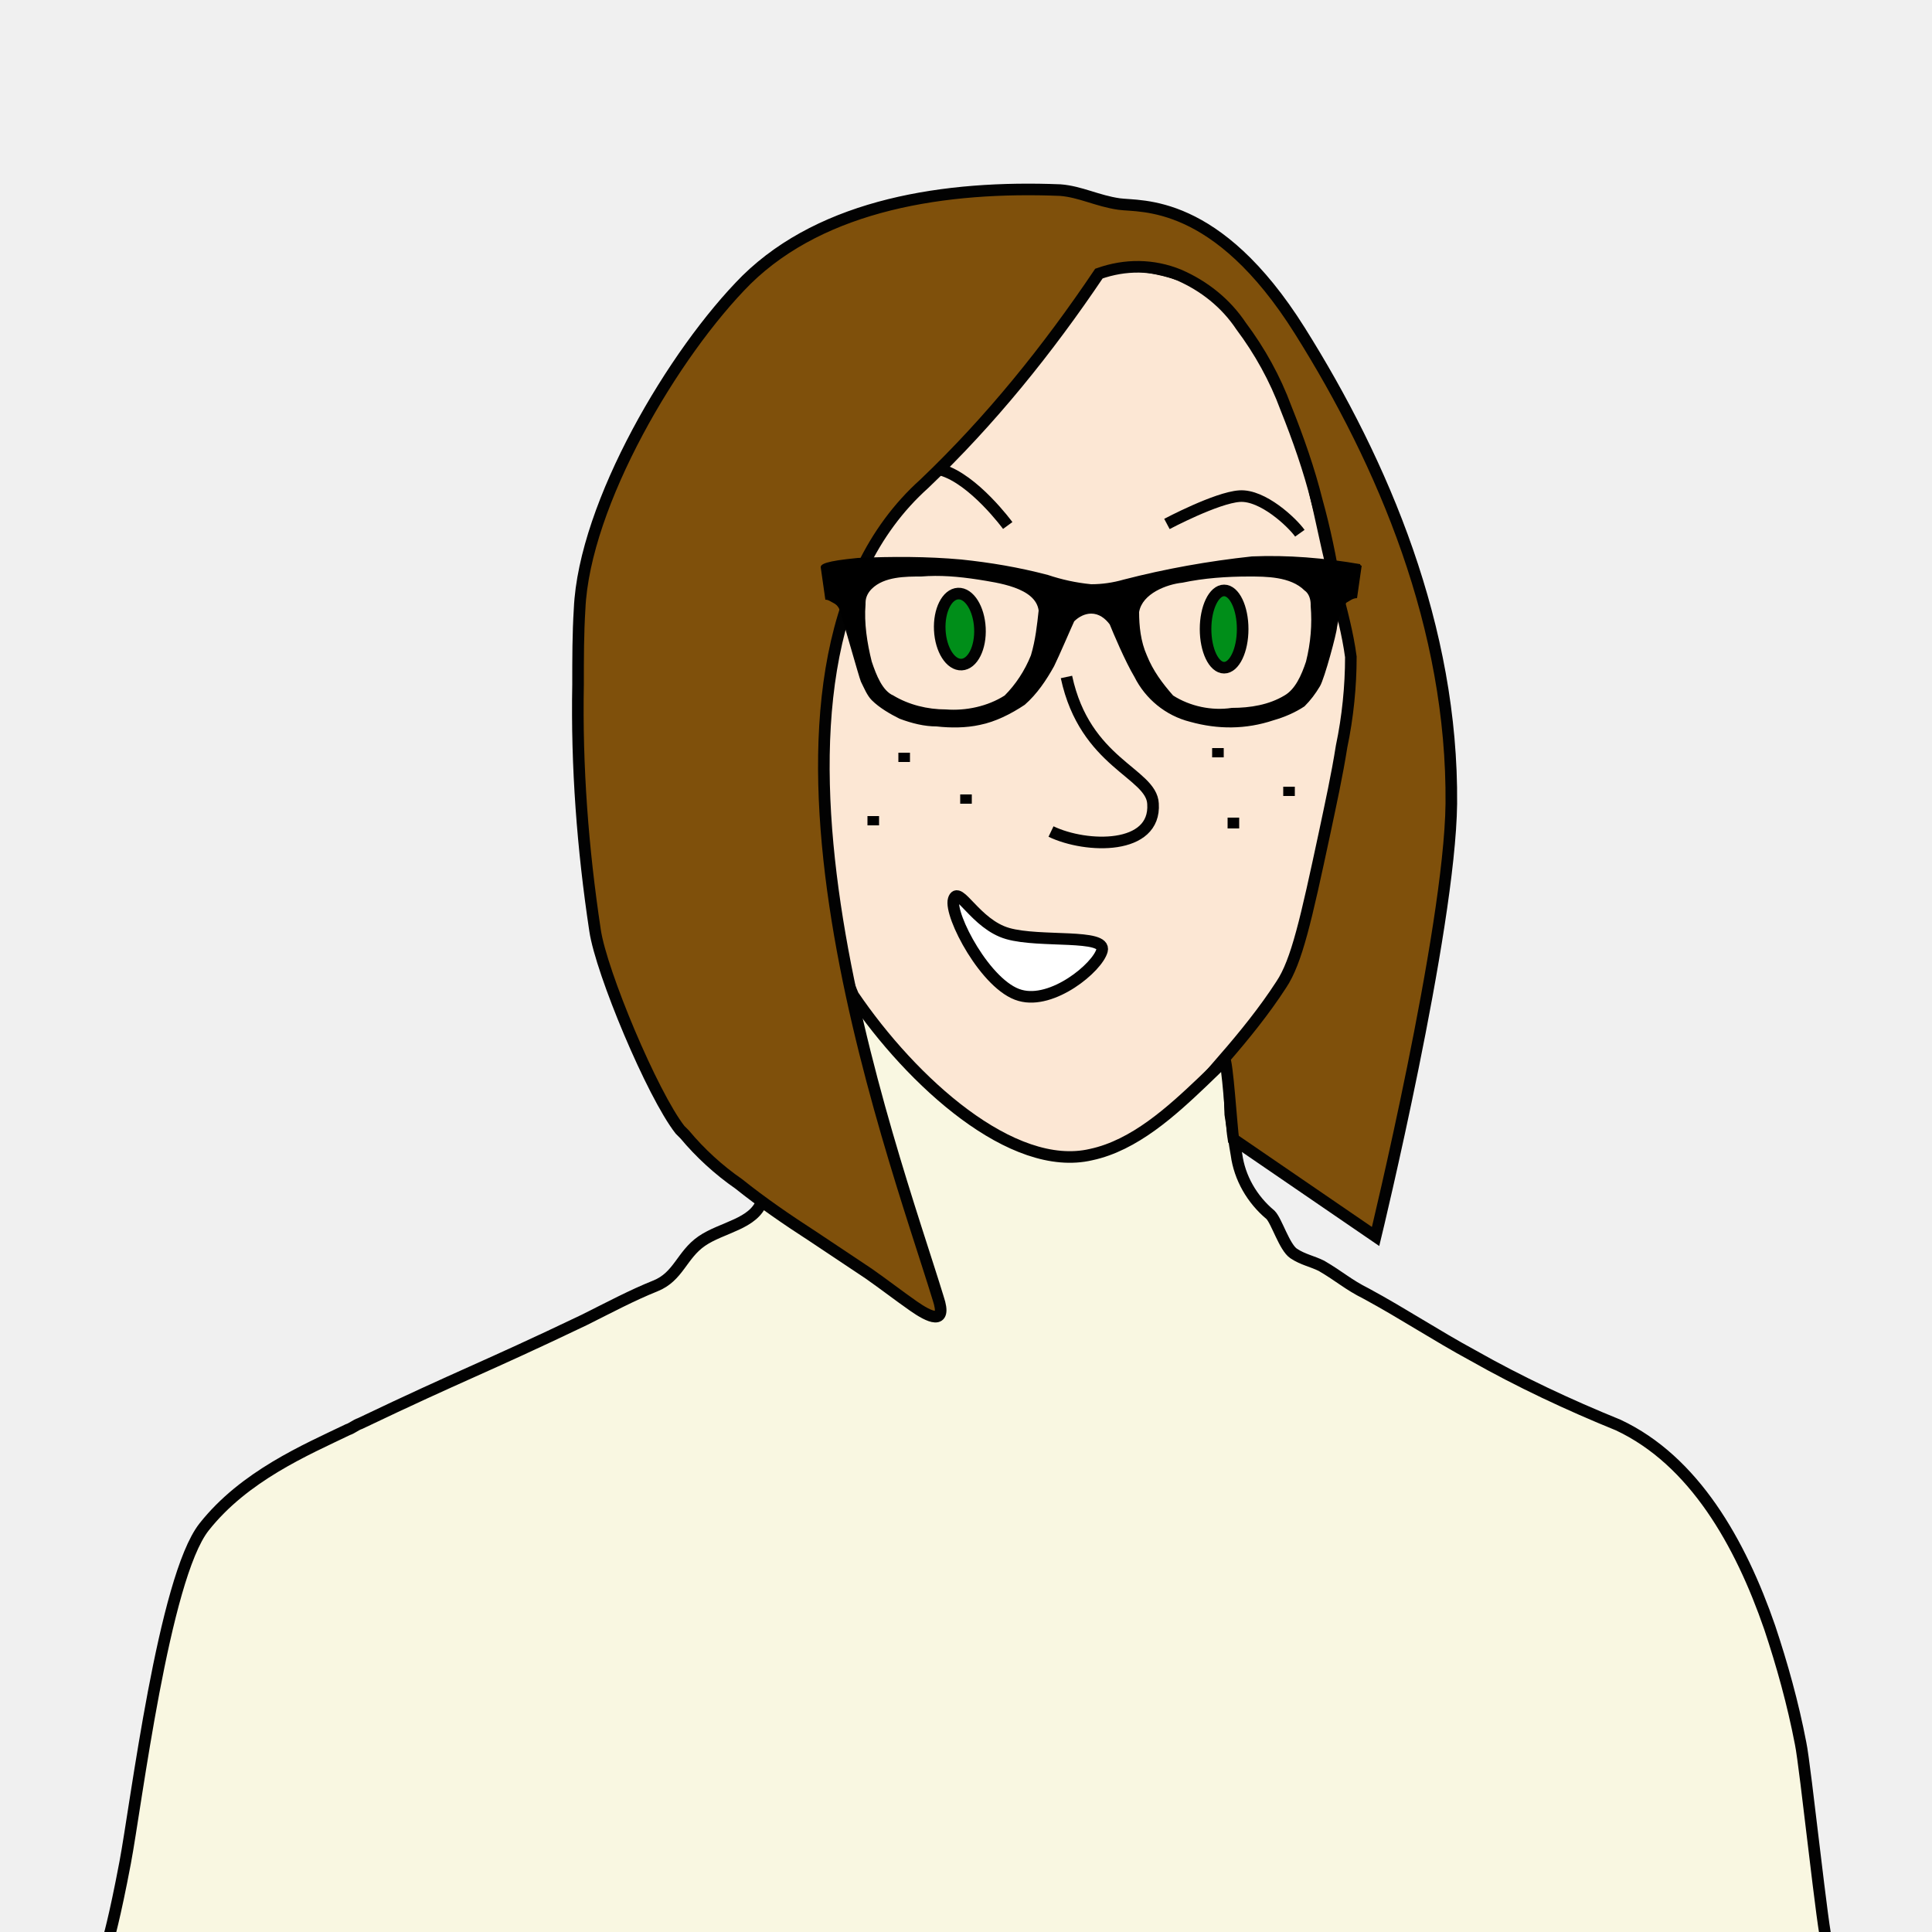
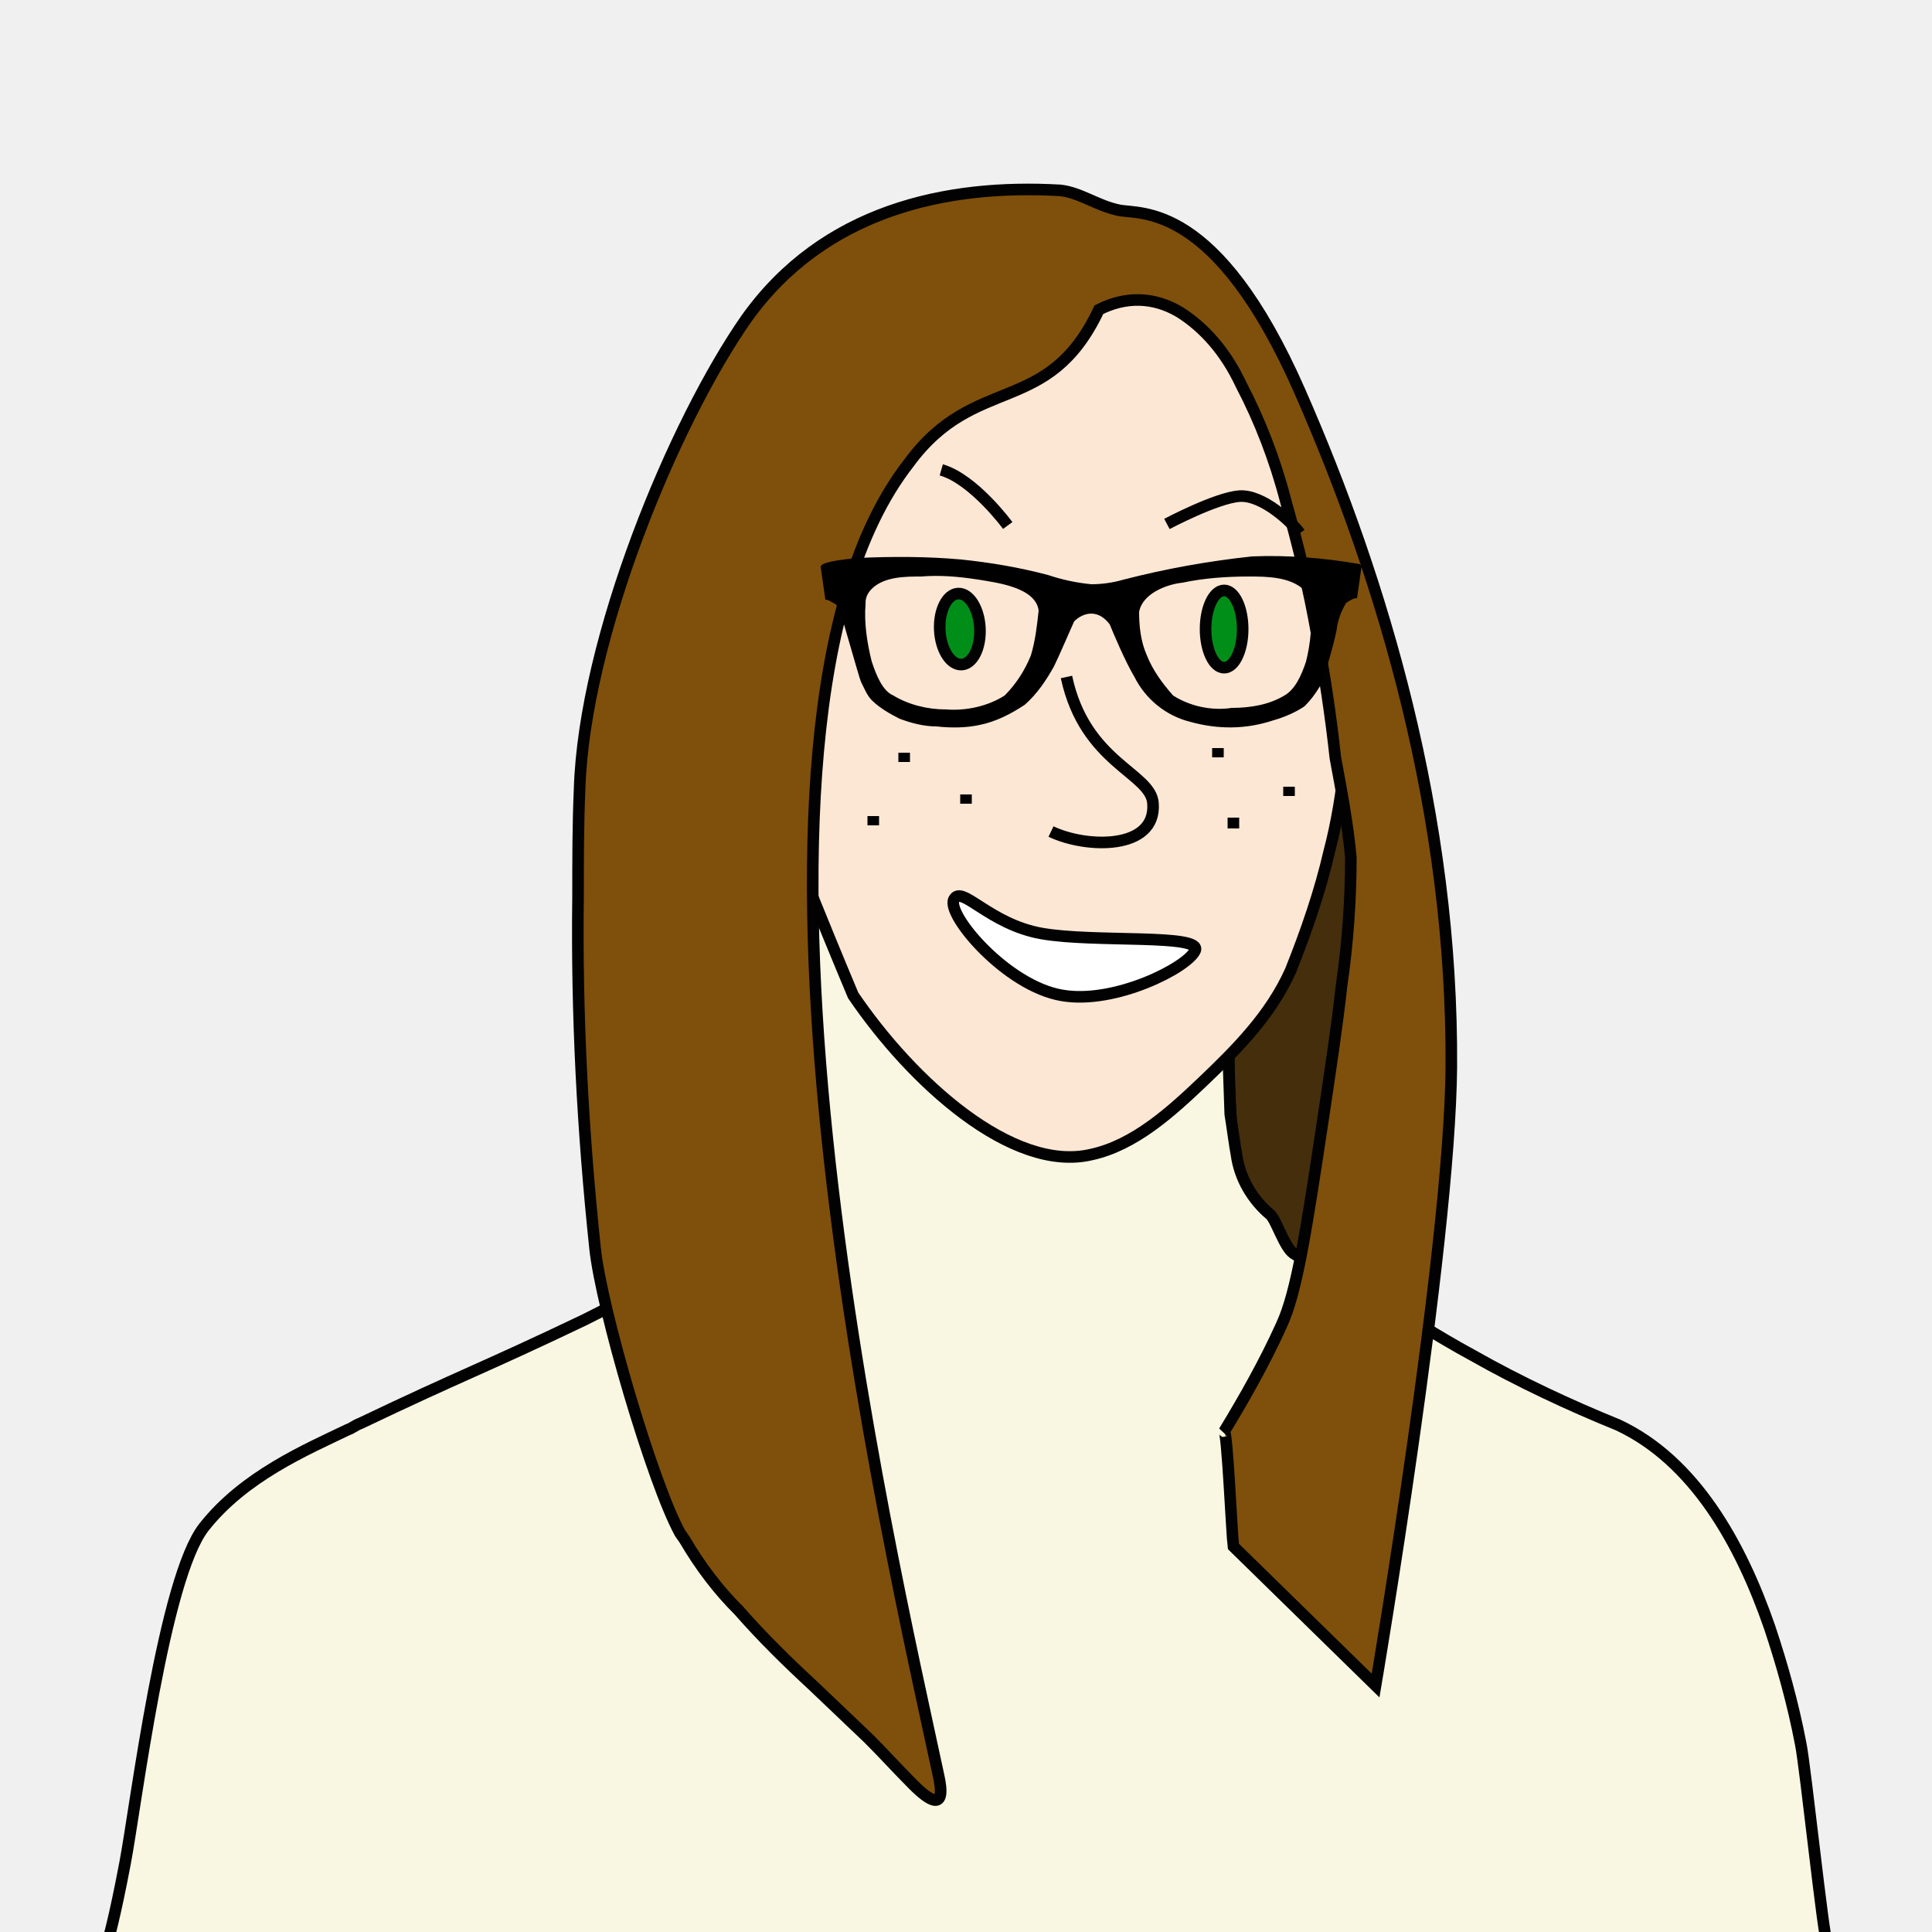
- <svg xmlns="http://www.w3.org/2000/svg" version="1.1" id="Layer_1" x="0px" y="0px" viewBox="0 0 125 125" style="enable-background:new 0 0 125 125;" xml:space="preserve">
-   <style type="text/css">
- 	.st0{fill:#FCE7D4;stroke:#020202;stroke-width:0.75;stroke-miterlimit:10;}
- 	.st1{fill:#F9F7E1;stroke:#020202;stroke-width:0.75;stroke-miterlimit:10;}
- 	.st2{fill:#7F500B;stroke:#020202;stroke-width:0.75;stroke-miterlimit:10;}
- 	.st3{fill:none;stroke:#020202;stroke-width:0.75;stroke-miterlimit:10;}
- 	.st4{fill:#FFFFFF;stroke:#020202;stroke-width:0.75;stroke-miterlimit:10;}
- 	.st5{fill:#008E19;stroke:#020202;stroke-width:0.75;stroke-miterlimit:10;}
- 	.st6{fill:#008E19;stroke:#020202;stroke-width:0.75;stroke-miterlimit:10;}
- 	.st7{fill:none;stroke:#000000;stroke-width:0.75;stroke-miterlimit:10;}
- </style>
-   <g id="Layer_141">
-     <path class="st0" d="M48.2,79.1c1.2-0.5,3.7-3.5,3.7-3.5c0.7-2.5,1.3-5,1.7-7.5c0.3-2.7,0.7-9.9,0.7-9.9l25.2,1.2c0,0,0,7.1,0,7.9   c0,2.7,0.1,5.3,0.4,8c0.1,2.6,1,5.2,2.7,7.2c1.2,1.2,2.5,2.3,3.9,3.3c0,0,4.4,2.3,5.6,3.1c1.1,0.7,2.2,1.3,3.4,1.8   c0,0,3.5,7.3-0.8,13.4s-18.6,7.9-27.4,6S37.2,95.7,40.2,89.7S43.6,81.1,48.2,79.1z" />
-     <g id="turtleneck">
-       <path class="st1" d="M118.2,125.6c-0.2,0-1.4-11.4-1.7-12.8c-0.5-2.6-1.2-5.1-2-7.5c-1.9-5.5-4.9-10.8-9.8-13.1    c-3.2-1.3-6.4-2.8-9.4-4.5c-2.4-1.3-4.5-2.7-6.9-4c-1.2-0.6-1.7-1.1-2.9-1.8c-0.6-0.3-1.2-0.4-1.8-0.8s-1.1-2.1-1.5-2.5    c-1.2-1-2-2.4-2.2-3.9c-0.1-0.5-0.3-2-0.4-2.6c0-0.2-0.4-10.4-0.2-9l-29.5-4l0.4,13.1c0,0.9-0.8,2-0.6,2.9    c0.1,0.9-0.1,1.8-0.4,2.6c-0.5,1.5-2.6,1.7-3.9,2.6s-1.5,2.3-3,2.9s-3,1.4-4.6,2.2c-6.7,3.2-7.8,3.5-14.5,6.7    c-0.3,0.1-0.5,0.3-0.8,0.4c-2.7,1.3-6.7,3-9.3,6.3s-4.4,18-5.1,21.7s-1.1,5-1.1,5" />
-     </g>
-     <path class="st0" d="M87.8,43.7c0,0-0.3-2.2-0.3-2.3c-0.2-0.5-0.3-1-0.5-1.5c-0.1-0.2-0.2-0.4-0.2-0.6c-0.3-1.4-0.7-2.8-1-4.2   s-0.6-2.7-0.9-4c-0.9-3.9-2.4-8.6-5.3-11.4c-1.9-1.8-4.6-2.5-7.2-2.6c-4.7-0.4-9.3,0.5-13.6,2.4c-3.7,1.9-7,4.6-9.5,8   c-2.7,3.6-2.5,8-2,12.3c0.4,3.2,1.1,6.4,2,9.5c1.3,4.2,5.9,15.1,5.9,15.1C59,70,65.5,75.9,70.6,74.7c2.8-0.6,5.2-2.8,7.2-4.7   c2.2-2.1,4.4-4.3,5.7-7.2c1-2.5,1.9-5.1,2.5-7.7c0.5-1.9,0.8-3.8,1-5.7c0.1-1,0.8-1.6,0.8-2.5c0-0.7,0.2-0.7,0.2-1.3   c0-0.3-0.1-0.6-0.2-0.9c0-0.2-0.1-0.3-0.1-0.5C87.8,44,87.8,43.8,87.8,43.7z" />
-     <path class="st2" d="M79.8,73.7L89,80c0,0,4.8-19.8,4.9-28c0.1-11.4-4.4-22-9.8-30.6s-10.3-8-11.7-8.2s-2.5-0.8-3.8-0.9   c-7.4-0.3-15.3,0.9-20.3,5.8c-4.7,4.7-10.5,14.5-10.8,21.3c-0.1,1.6-0.1,3.2-0.1,4.9c-0.1,5.3,0.3,10.6,1.1,15.9   c0.4,2.7,3.7,10.6,5.5,12.9l0.3,0.3c1,1.2,2.2,2.3,3.5,3.2c1.5,1.2,3.1,2.3,4.8,3.4c1.2,0.8,2.4,1.6,3.6,2.4c1,0.7,1.9,1.4,2.9,2.1   s2.2,1.3,1.6-0.5c-3-9.8-14.5-40.5-0.9-52.7c4.3-4.1,8-8.7,11.3-13.6c1.7-0.6,3.5-0.6,5.2,0.1c1.6,0.7,3,1.8,4,3.3   c1.2,1.6,2.2,3.4,2.9,5.3c0.8,2,1.5,4,2,6c0.5,1.8,0.9,3.7,1.2,5.6c0.4,1.5,0.8,3,1,4.5c0,1.9-0.2,3.9-0.6,5.8   c-0.3,1.9-0.7,3.7-1.1,5.6c-1.2,5.6-1.8,8.3-2.8,9.8c-1.1,1.7-2.4,3.3-3.7,4.8C79.4,68.4,79.7,73.2,79.8,73.7z" />
-     <path class="st3" d="M75.5,33.9c0,0,3.2-1.7,4.7-1.8s3.4,1.7,3.9,2.4" />
-     <path class="st4" d="M66,64.4c2.1,0.6,5-1.8,5.3-2.9s-4-0.5-6.1-1.1s-3.2-3.2-3.5-2.2S63.8,63.8,66,64.4z" />
-     <path class="st3" d="M65.2,34c0,0-2.2-3-4.3-3.6" />
-     <ellipse class="st5" cx="79.2" cy="40.7" rx="1.2" ry="2.5" />
-     <ellipse transform="matrix(0.9988 -4.954566e-02 4.954566e-02 0.9988 -1.9403 3.1268)" class="st6" cx="62.1" cy="40.7" rx="1.3" ry="2.3" />
-     <path id="nose-4" class="st3" d="M69,43.8c1.2,5.6,5.5,6.2,5.6,8.2c0.2,3-4.3,2.9-6.6,1.8" />
-     <line class="st7" x1="78.8" y1="48.4" x2="78.8" y2="49" />
-     <line class="st7" x1="56.5" y1="52.8" x2="56.5" y2="53.4" />
-     <line class="st7" x1="58.5" y1="48.7" x2="58.5" y2="49.3" />
-     <line class="st7" x1="62.5" y1="51.4" x2="62.5" y2="52" />
-     <line class="st7" x1="83.4" y1="50.9" x2="83.4" y2="51.5" />
-     <line class="st7" x1="79.8" y1="52.9" x2="79.8" y2="53.6" />
-     <g id="glasses-2">
-       <path d="M88,36.5c-2.3-0.4-4.7-0.6-7-0.5c-2.8,0.3-5.6,0.8-8.3,1.5c-0.7,0.2-1.4,0.3-2.1,0.3c-1-0.1-1.9-0.3-2.8-0.6    c-1.9-0.5-3.7-0.8-5.6-1C60,36,57.7,36,55.5,36.1c-2.1,0.2-2.4,0.4-2.4,0.6l0.3,2.1c0.2,0,0.3,0.1,0.5,0.2    c0.2,0.1,0.3,0.2,0.4,0.4c0.1,0.2,1.3,4.5,1.4,4.7c0.2,0.4,0.4,0.9,0.7,1.2c0.5,0.5,1.2,0.9,1.8,1.2c0.8,0.3,1.6,0.5,2.4,0.5    c0.9,0.1,1.9,0.1,2.8-0.1c1-0.2,2-0.7,2.9-1.3c0.8-0.7,1.4-1.6,1.9-2.5c0.3-0.6,1.2-2.7,1.3-2.9c0.3-0.3,0.7-0.5,1.1-0.5    c0.5,0,0.9,0.3,1.2,0.7c0.2,0.5,1,2.4,1.6,3.4c0.7,1.4,2,2.5,3.6,2.9c1.8,0.5,3.6,0.5,5.4-0.1c0.7-0.2,1.4-0.5,2-0.9    c0.4-0.4,0.7-0.8,1-1.3s1.1-3.5,1.1-3.8c0.1-0.6,0.3-1.1,0.6-1.6c0.2-0.1,0.4-0.3,0.7-0.3l0.3-2.1C88,36.6,88,36.5,88,36.5z     M66.7,42.4c-0.4,1-1,1.9-1.7,2.6c-1.1,0.7-2.5,1-3.8,0.9c-1.2,0-2.4-0.3-3.4-0.9c-0.7-0.3-1.1-1.3-1.4-2.2    c-0.3-1.2-0.5-2.5-0.4-3.7V39c0-0.4,0.2-0.7,0.4-0.9c0.8-0.8,2.2-0.8,3.2-0.8c1.2-0.1,2.4,0,3.7,0.2c1.2,0.2,3.7,0.5,3.9,2    C67.1,40.4,67,41.4,66.7,42.4L66.7,42.4z M84.5,42.8c-0.3,0.9-0.7,1.8-1.4,2.2c-1,0.6-2.2,0.8-3.4,0.8C78.4,46,77,45.7,75.9,45    c-0.7-0.8-1.3-1.6-1.7-2.6c-0.4-0.9-0.5-1.9-0.5-2.8c0.2-1.2,1.8-1.8,2.8-1.9c1.4-0.3,2.9-0.4,4.3-0.4c1.1,0,2.7,0,3.6,0.9    c0.3,0.2,0.4,0.6,0.4,0.9v0.1C84.9,40.4,84.8,41.6,84.5,42.8L84.5,42.8z" />
-     </g>
+ <svg xmlns="http://www.w3.org/2000/svg" xmlns:ns1="http://vectornator.io" height="100%" style="fill-rule:nonzero;clip-rule:evenodd;stroke-linecap:round;stroke-linejoin:round;" xml:space="preserve" width="100%" version="1.1" viewBox="0 0 125 125">
+   <defs />
+   <g id="Layer_141" ns1:layerName="Layer_141">
+     <path stroke="#020202" stroke-width="0.75" d="M85.131+50.757C85.412+50.852+83.495+54.006+83.275+54.543C82.354+56.783+81.811+59.2+80.987+61.472C80.411+63.062+79.582+64.57+79.131+66.197C78.55+68.291+77.816+73.929+78.658+75.929C79.429+77.76+80.771+79.536+81.989+81.09C82.359+81.562+84.582+85.367+85.427+84.656C86.777+83.522+86.228+81.652+86.549+80.125C86.764+79.1+87.064+78.098+87.326+77.086C88.152+73.894+88.69+70.675+89.895+67.585C91.238+64.143+92.665+61.333+91.814+57.587C91.307+55.358+89.823+51.419+87.496+50.256C86.934+49.975+86.312+49.385+85.575+49.748C85.354+49.856+84.782+50.639+85.131+50.757Z" fill="#452e0b" stroke-linecap="butt" opacity="1" stroke-linejoin="miter" />
+     <path stroke="#020202" stroke-width="0.75" d="M48.2+79.1C49.4+78.6+51.9+75.6+51.9+75.6C52.6+73.1+53.2+70.6+53.6+68.1C53.9+65.4+54.3+58.2+54.3+58.2L79.5+59.4C79.5+59.4+79.5+66.5+79.5+67.3C79.5+70+79.6+72.6+79.9+75.3C80+77.9+80.9+80.5+82.6+82.5C83.8+83.7+85.1+84.8+86.5+85.8C86.5+85.8+90.9+88.1+92.1+88.9C93.2+89.6+94.3+90.2+95.5+90.7C95.5+90.7+99+98+94.7+104.1C90.4+110.2+76.1+112+67.3+110.1C58.5+108.2+37.2+95.7+40.2+89.7C43.2+83.7+43.6+81.1+48.2+79.1Z" fill="#fce7d4" stroke-linecap="butt" opacity="1" stroke-linejoin="miter" />
+     <path stroke="#020202" stroke-width="0.75" d="M118.2+125.6C118+125.6+116.8+114.2+116.5+112.8C116+110.2+115.3+107.7+114.5+105.3C112.6+99.8+109.6+94.5+104.7+92.2C101.5+90.9+98.3+89.4+95.3+87.7C92.9+86.4+90.8+85+88.4+83.7C87.2+83.1+86.7+82.6+85.5+81.9C84.9+81.6+84.3+81.5+83.7+81.1C83.1+80.7+82.6+79+82.2+78.6C81+77.6+80.2+76.2+80+74.7C79.9+74.2+79.7+72.7+79.6+72.1C79.6+71.9+79.2+61.7+79.4+63.1L49.9+59.1L50.3+72.2C50.3+73.1+49.5+74.2+49.7+75.1C49.8+76+49.6+76.9+49.3+77.7C48.8+79.2+46.7+79.4+45.4+80.3C44.1+81.2+43.9+82.6+42.4+83.2C40.9+83.8+39.4+84.6+37.8+85.4C31.1+88.6+30+88.9+23.3+92.1C23+92.2+22.8+92.4+22.5+92.5C19.8+93.8+15.8+95.5+13.2+98.8C10.6+102.1+8.8+116.8+8.1+120.5C7.4+124.2+7+125.5+7+125.5" fill="#f9f7e1" stroke-linecap="butt" opacity="1" stroke-linejoin="miter" />
+     <path stroke="#020202" stroke-width="0.75" d="M87.8+43.7C87.8+43.7+87.5+41.5+87.5+41.4C87.3+40.9+87.2+40.4+87+39.9C86.9+39.7+86.8+39.5+86.8+39.3C86.5+37.9+86.1+36.5+85.8+35.1C85.5+33.7+85.2+32.4+84.9+31.1C84+27.2+82.5+22.5+79.6+19.7C77.7+17.9+75+17.2+72.4+17.1C67.7+16.7+63.1+17.6+58.8+19.5C55.1+21.4+51.8+24.1+49.3+27.5C46.6+31.1+46.8+35.5+47.3+39.8C47.7+43+48.4+46.2+49.3+49.3C50.6+53.5+55.2+64.4+55.2+64.4C59+70+65.5+75.9+70.6+74.7C73.4+74.1+75.8+71.9+77.8+70C80+67.9+82.2+65.7+83.5+62.8C84.5+60.3+85.4+57.7+86+55.1C86.5+53.2+86.8+51.3+87+49.4C87.1+48.4+87.8+47.8+87.8+46.9C87.8+46.2+88+46.2+88+45.6C88+45.3+87.9+45+87.8+44.7C87.8+44.5+87.7+44.4+87.7+44.2C87.8+44+87.8+43.8+87.8+43.7Z" fill="#fce7d4" stroke-linecap="butt" opacity="1" stroke-linejoin="miter" />
+     <path stroke="#020202" stroke-width="0.75" d="M79.8+100.052L89+109.053C89+109.053+93.8+80.762+93.9+69.045C94+52.756+89.5+37.61+84.1+25.321C78.7+13.033+73.8+13.89+72.4+13.604C71+13.319+69.9+12.461+68.6+12.318C61.2+11.89+53.3+13.604+48.3+20.606C43.6+27.322+37.8+41.325+37.5+51.041C37.4+53.327+37.4+55.613+37.4+58.042C37.3+65.616+37.7+73.189+38.5+80.762C38.9+84.62+42.2+95.908+44+99.194L44.3+99.623C45.3+101.338+46.5+102.909+47.8+104.195C49.3+105.91+50.9+107.482+52.6+109.053C53.8+110.197+55+111.34+56.2+112.483C57.2+113.483+58.1+114.483+59.1+115.483C60.1+116.484+61.3+117.341+60.7+114.769C57.7+100.766+45.202+47.392+58.802+29.96C63.102+24.101+67.8+27.036+71.1+20.034C72.8+19.177+74.6+19.177+76.3+20.177C77.9+21.177+79.3+22.749+80.3+24.893C81.5+27.179+82.5+29.751+83.2+32.466C84+35.323+84.7+38.181+85.2+41.039C85.7+43.611+86.1+46.326+86.4+49.041C86.8+51.184+87.2+53.327+87.4+55.471C87.4+58.185+87.2+61.043+86.8+63.758C86.5+66.473+86.1+69.045+85.7+71.76C84.5+79.761+83.9+83.619+82.9+85.763C81.8+88.192+80.5+90.478+79.2+92.621C79.4+92.478+79.7+99.337+79.8+100.052Z" fill="#7f500b" stroke-linecap="butt" opacity="1" stroke-linejoin="miter" />
+     <path stroke="#020202" stroke-width="0.75" d="M75.5+33.9C75.5+33.9+78.7+32.2+80.2+32.1C81.7+32+83.6+33.8+84.1+34.5" fill="none" stroke-linecap="butt" opacity="1" stroke-linejoin="miter" />
+     <path stroke="#020202" stroke-width="0.75" d="M68.708+64.4C72.122+65+76.838+62.6+77.325+61.5C77.813+60.4+70.821+61+67.407+60.4C63.992+59.8+62.204+57.2+61.716+58.2C61.228+59.2+65.13+63.8+68.708+64.4Z" fill="#ffffff" stroke-linecap="butt" opacity="1" stroke-linejoin="miter" />
+     <path stroke="#020202" stroke-width="0.75" d="M65.2+34C65.2+34+63+31+60.9+30.4" fill="none" stroke-linecap="butt" opacity="1" stroke-linejoin="miter" />
+     <path stroke="#020202" stroke-width="0.75" d="M78+40.7C78+39.319+78.537+38.2+79.2+38.2C79.863+38.2+80.4+39.319+80.4+40.7C80.4+42.081+79.863+43.2+79.2+43.2C78.537+43.2+78+42.081+78+40.7Z" fill="#008e19" stroke-linecap="butt" opacity="1" stroke-linejoin="miter" />
+     <path stroke="#020202" stroke-width="0.75" d="M60.803+40.766C60.74+39.497+61.271+38.44+61.988+38.404C62.705+38.368+63.337+39.368+63.4+40.637C63.463+41.906+62.933+42.963+62.216+42.998C61.498+43.034+60.866+42.034+60.803+40.766Z" fill="#008e19" stroke-linecap="butt" opacity="1" stroke-linejoin="miter" />
+     <path stroke="#020202" stroke-width="0.75" d="M69+43.8C70.2+49.4+74.5+50+74.6+52C74.8+55+70.3+54.9+68+53.8" fill="none" stroke-linecap="butt" opacity="1" stroke-linejoin="miter" />
+     <path stroke="#000000" stroke-width="0.75" d="M78.8+48.4L78.8+49" fill="none" stroke-linecap="butt" opacity="1" stroke-linejoin="miter" />
+     <path stroke="#000000" stroke-width="0.75" d="M56.5+52.8L56.5+53.4" fill="none" stroke-linecap="butt" opacity="1" stroke-linejoin="miter" />
+     <path stroke="#000000" stroke-width="0.75" d="M58.5+48.7L58.5+49.3" fill="none" stroke-linecap="butt" opacity="1" stroke-linejoin="miter" />
+     <path stroke="#000000" stroke-width="0.75" d="M62.5+51.4L62.5+52" fill="none" stroke-linecap="butt" opacity="1" stroke-linejoin="miter" />
+     <path stroke="#000000" stroke-width="0.75" d="M83.4+50.9L83.4+51.5" fill="none" stroke-linecap="butt" opacity="1" stroke-linejoin="miter" />
+     <path stroke="#000000" stroke-width="0.75" d="M79.8+52.9L79.8+53.6" fill="none" stroke-linecap="butt" opacity="1" stroke-linejoin="miter" />
+     <path d="M88+36.5C85.7+36.1+83.3+35.9+81+36C78.2+36.3+75.4+36.8+72.7+37.5C72+37.7+71.3+37.8+70.6+37.8C69.6+37.7+68.7+37.5+67.8+37.2C65.9+36.7+64.1+36.4+62.2+36.2C60+36+57.7+36+55.5+36.1C53.4+36.3+53.1+36.5+53.1+36.7L53.4+38.8C53.6+38.8+53.7+38.9+53.9+39C54.1+39.1+54.2+39.2+54.3+39.4C54.4+39.6+55.6+43.9+55.7+44.1C55.9+44.5+56.1+45+56.4+45.3C56.9+45.8+57.6+46.2+58.2+46.5C59+46.8+59.8+47+60.6+47C61.5+47.1+62.5+47.1+63.4+46.9C64.4+46.7+65.4+46.2+66.3+45.6C67.1+44.9+67.7+44+68.2+43.1C68.5+42.5+69.4+40.4+69.5+40.2C69.8+39.9+70.2+39.7+70.6+39.7C71.1+39.7+71.5+40+71.8+40.4C72+40.9+72.8+42.8+73.4+43.8C74.1+45.2+75.4+46.3+77+46.7C78.8+47.2+80.6+47.2+82.4+46.6C83.1+46.4+83.8+46.1+84.4+45.7C84.8+45.3+85.1+44.9+85.4+44.4C85.7+43.9+86.5+40.9+86.5+40.6C86.6+40+86.8+39.5+87.1+39C87.3+38.9+87.5+38.7+87.8+38.7L88.1+36.6C88+36.6+88+36.5+88+36.5ZM66.7+42.4C66.3+43.4+65.7+44.3+65+45C63.9+45.7+62.5+46+61.2+45.9C60+45.9+58.8+45.6+57.8+45C57.1+44.7+56.7+43.7+56.4+42.8C56.1+41.6+55.9+40.3+56+39.1L56+39C56+38.6+56.2+38.3+56.4+38.1C57.2+37.3+58.6+37.3+59.6+37.3C60.8+37.2+62+37.3+63.3+37.5C64.5+37.7+67+38+67.2+39.5C67.1+40.4+67+41.4+66.7+42.4L66.7+42.4ZM84.5+42.8C84.2+43.7+83.8+44.6+83.1+45C82.1+45.6+80.9+45.8+79.7+45.8C78.4+46+77+45.7+75.9+45C75.2+44.2+74.6+43.4+74.2+42.4C73.8+41.5+73.7+40.5+73.7+39.6C73.9+38.4+75.5+37.8+76.5+37.7C77.9+37.4+79.4+37.3+80.8+37.3C81.9+37.3+83.5+37.3+84.4+38.2C84.7+38.4+84.8+38.8+84.8+39.1L84.8+39.2C84.9+40.4+84.8+41.6+84.5+42.8L84.5+42.8Z" opacity="1" fill="#000000" />
  </g>
</svg>
